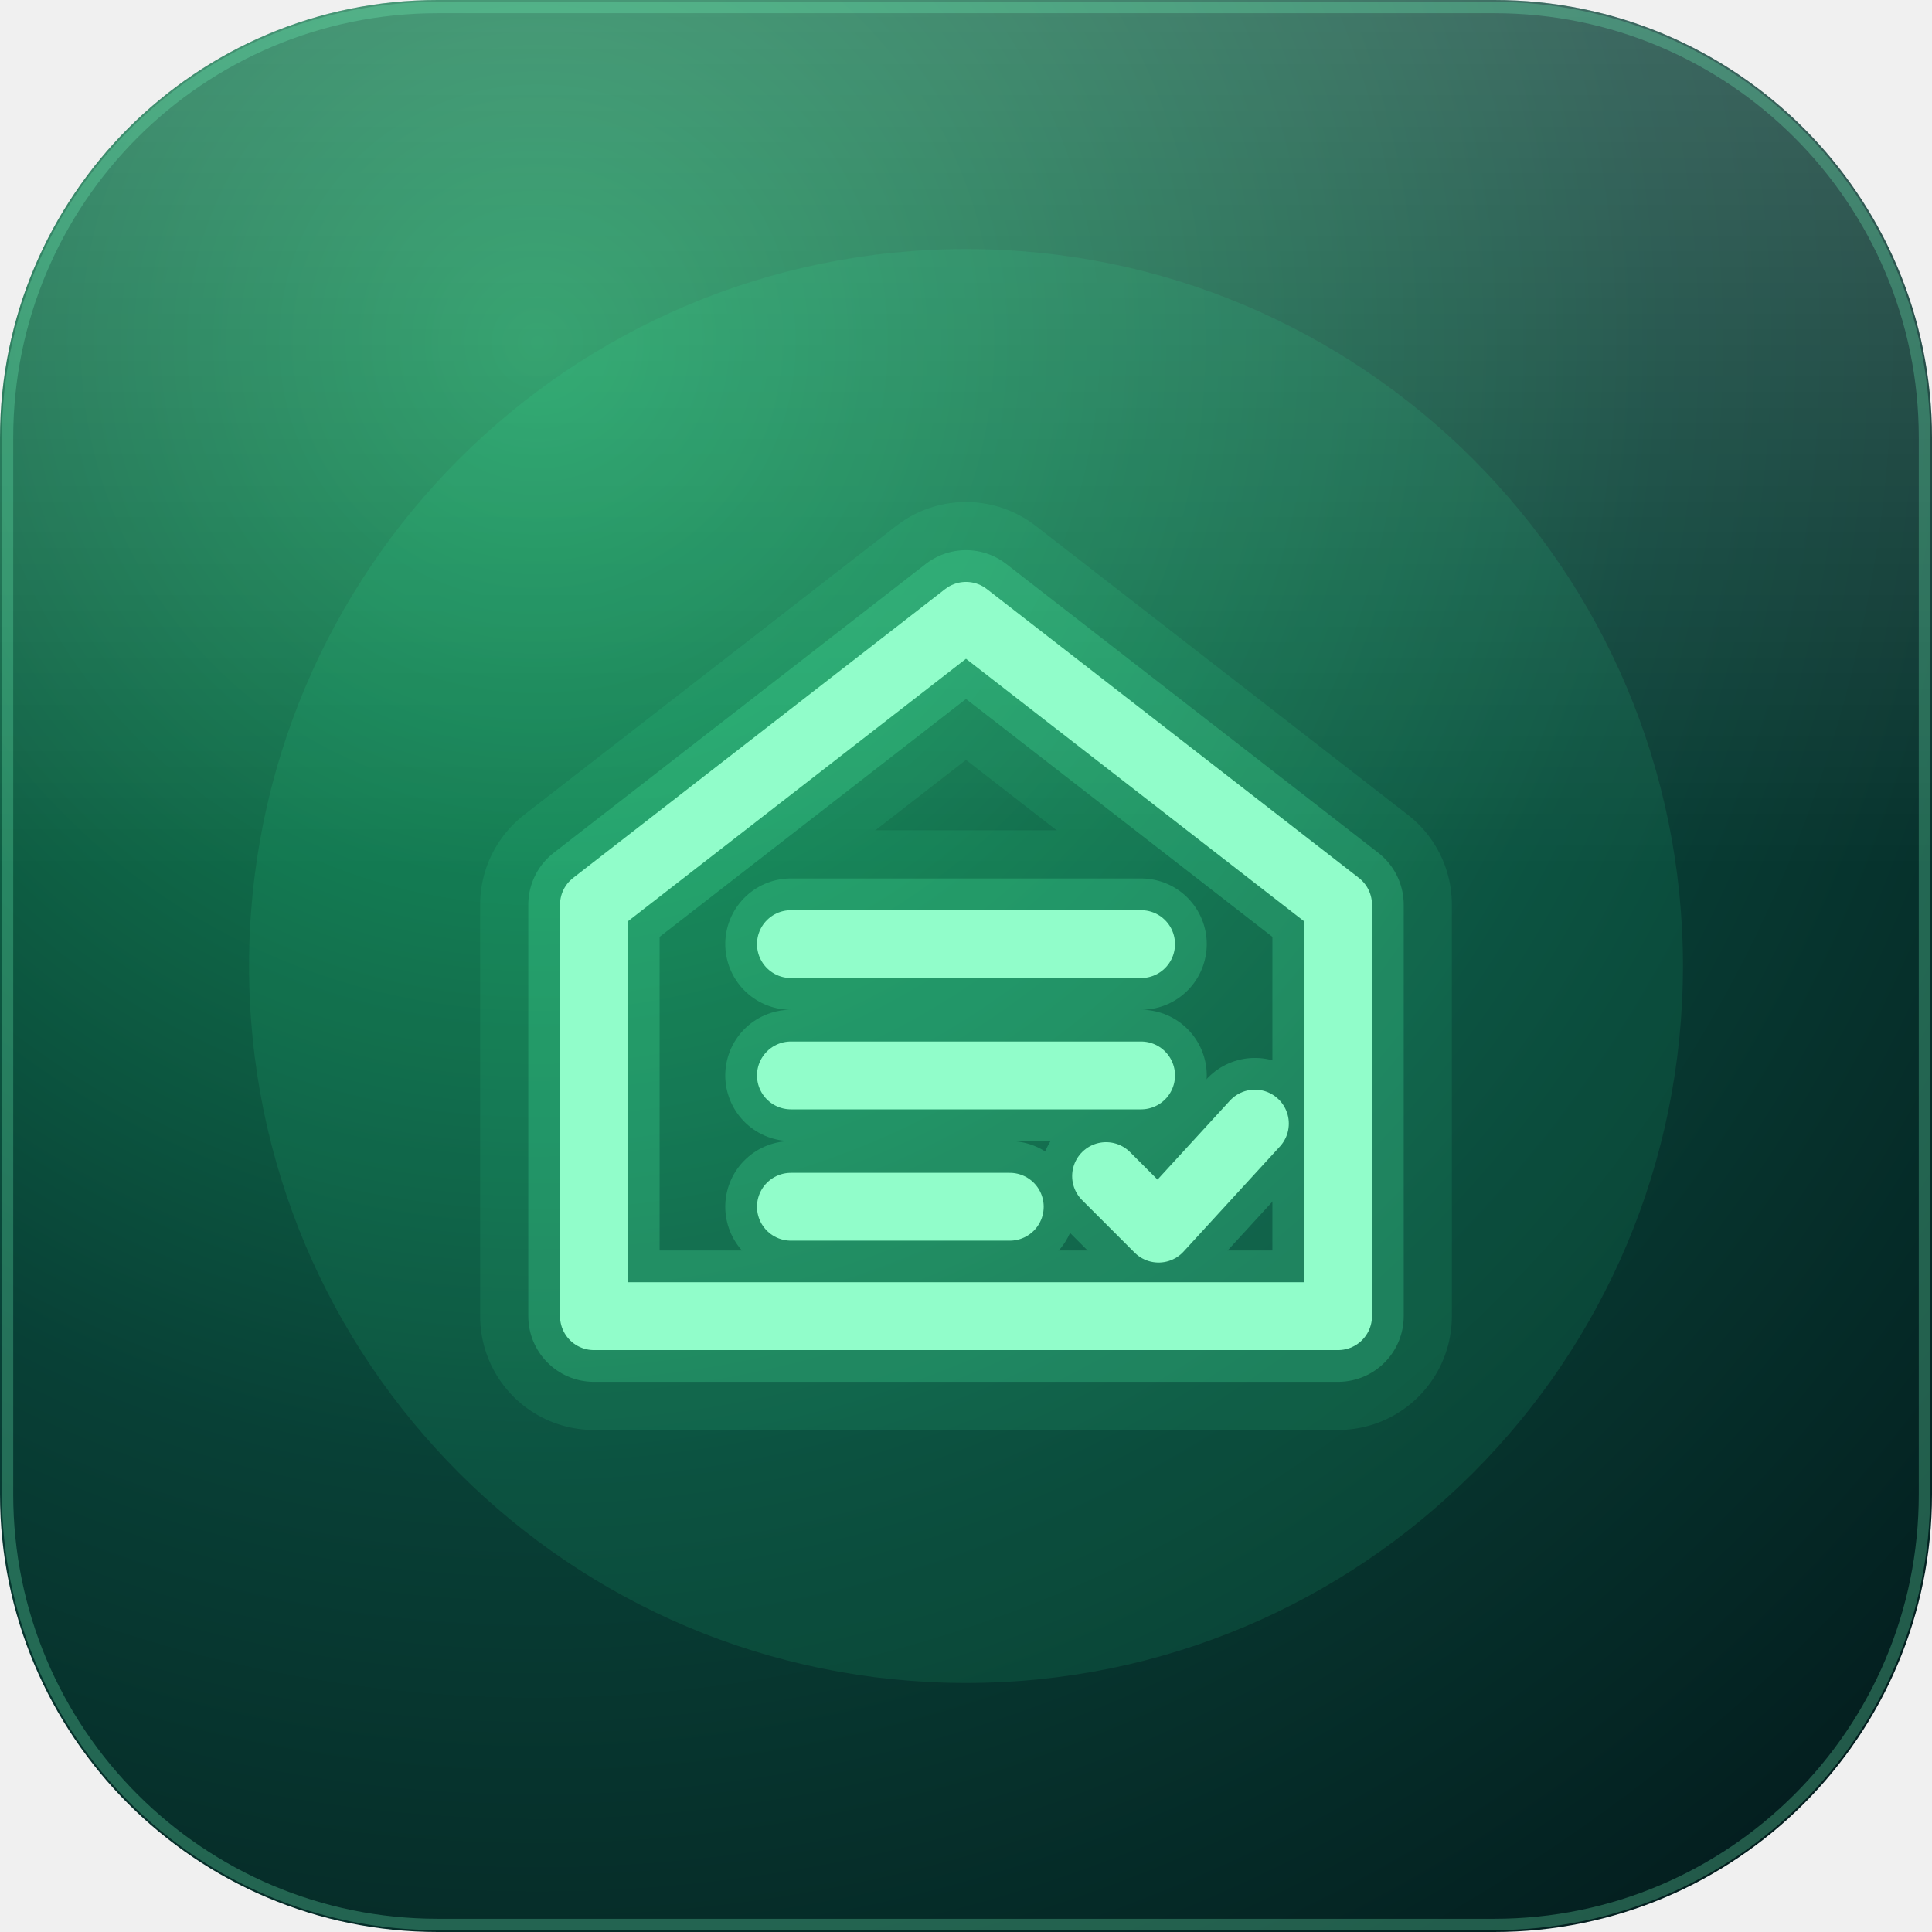
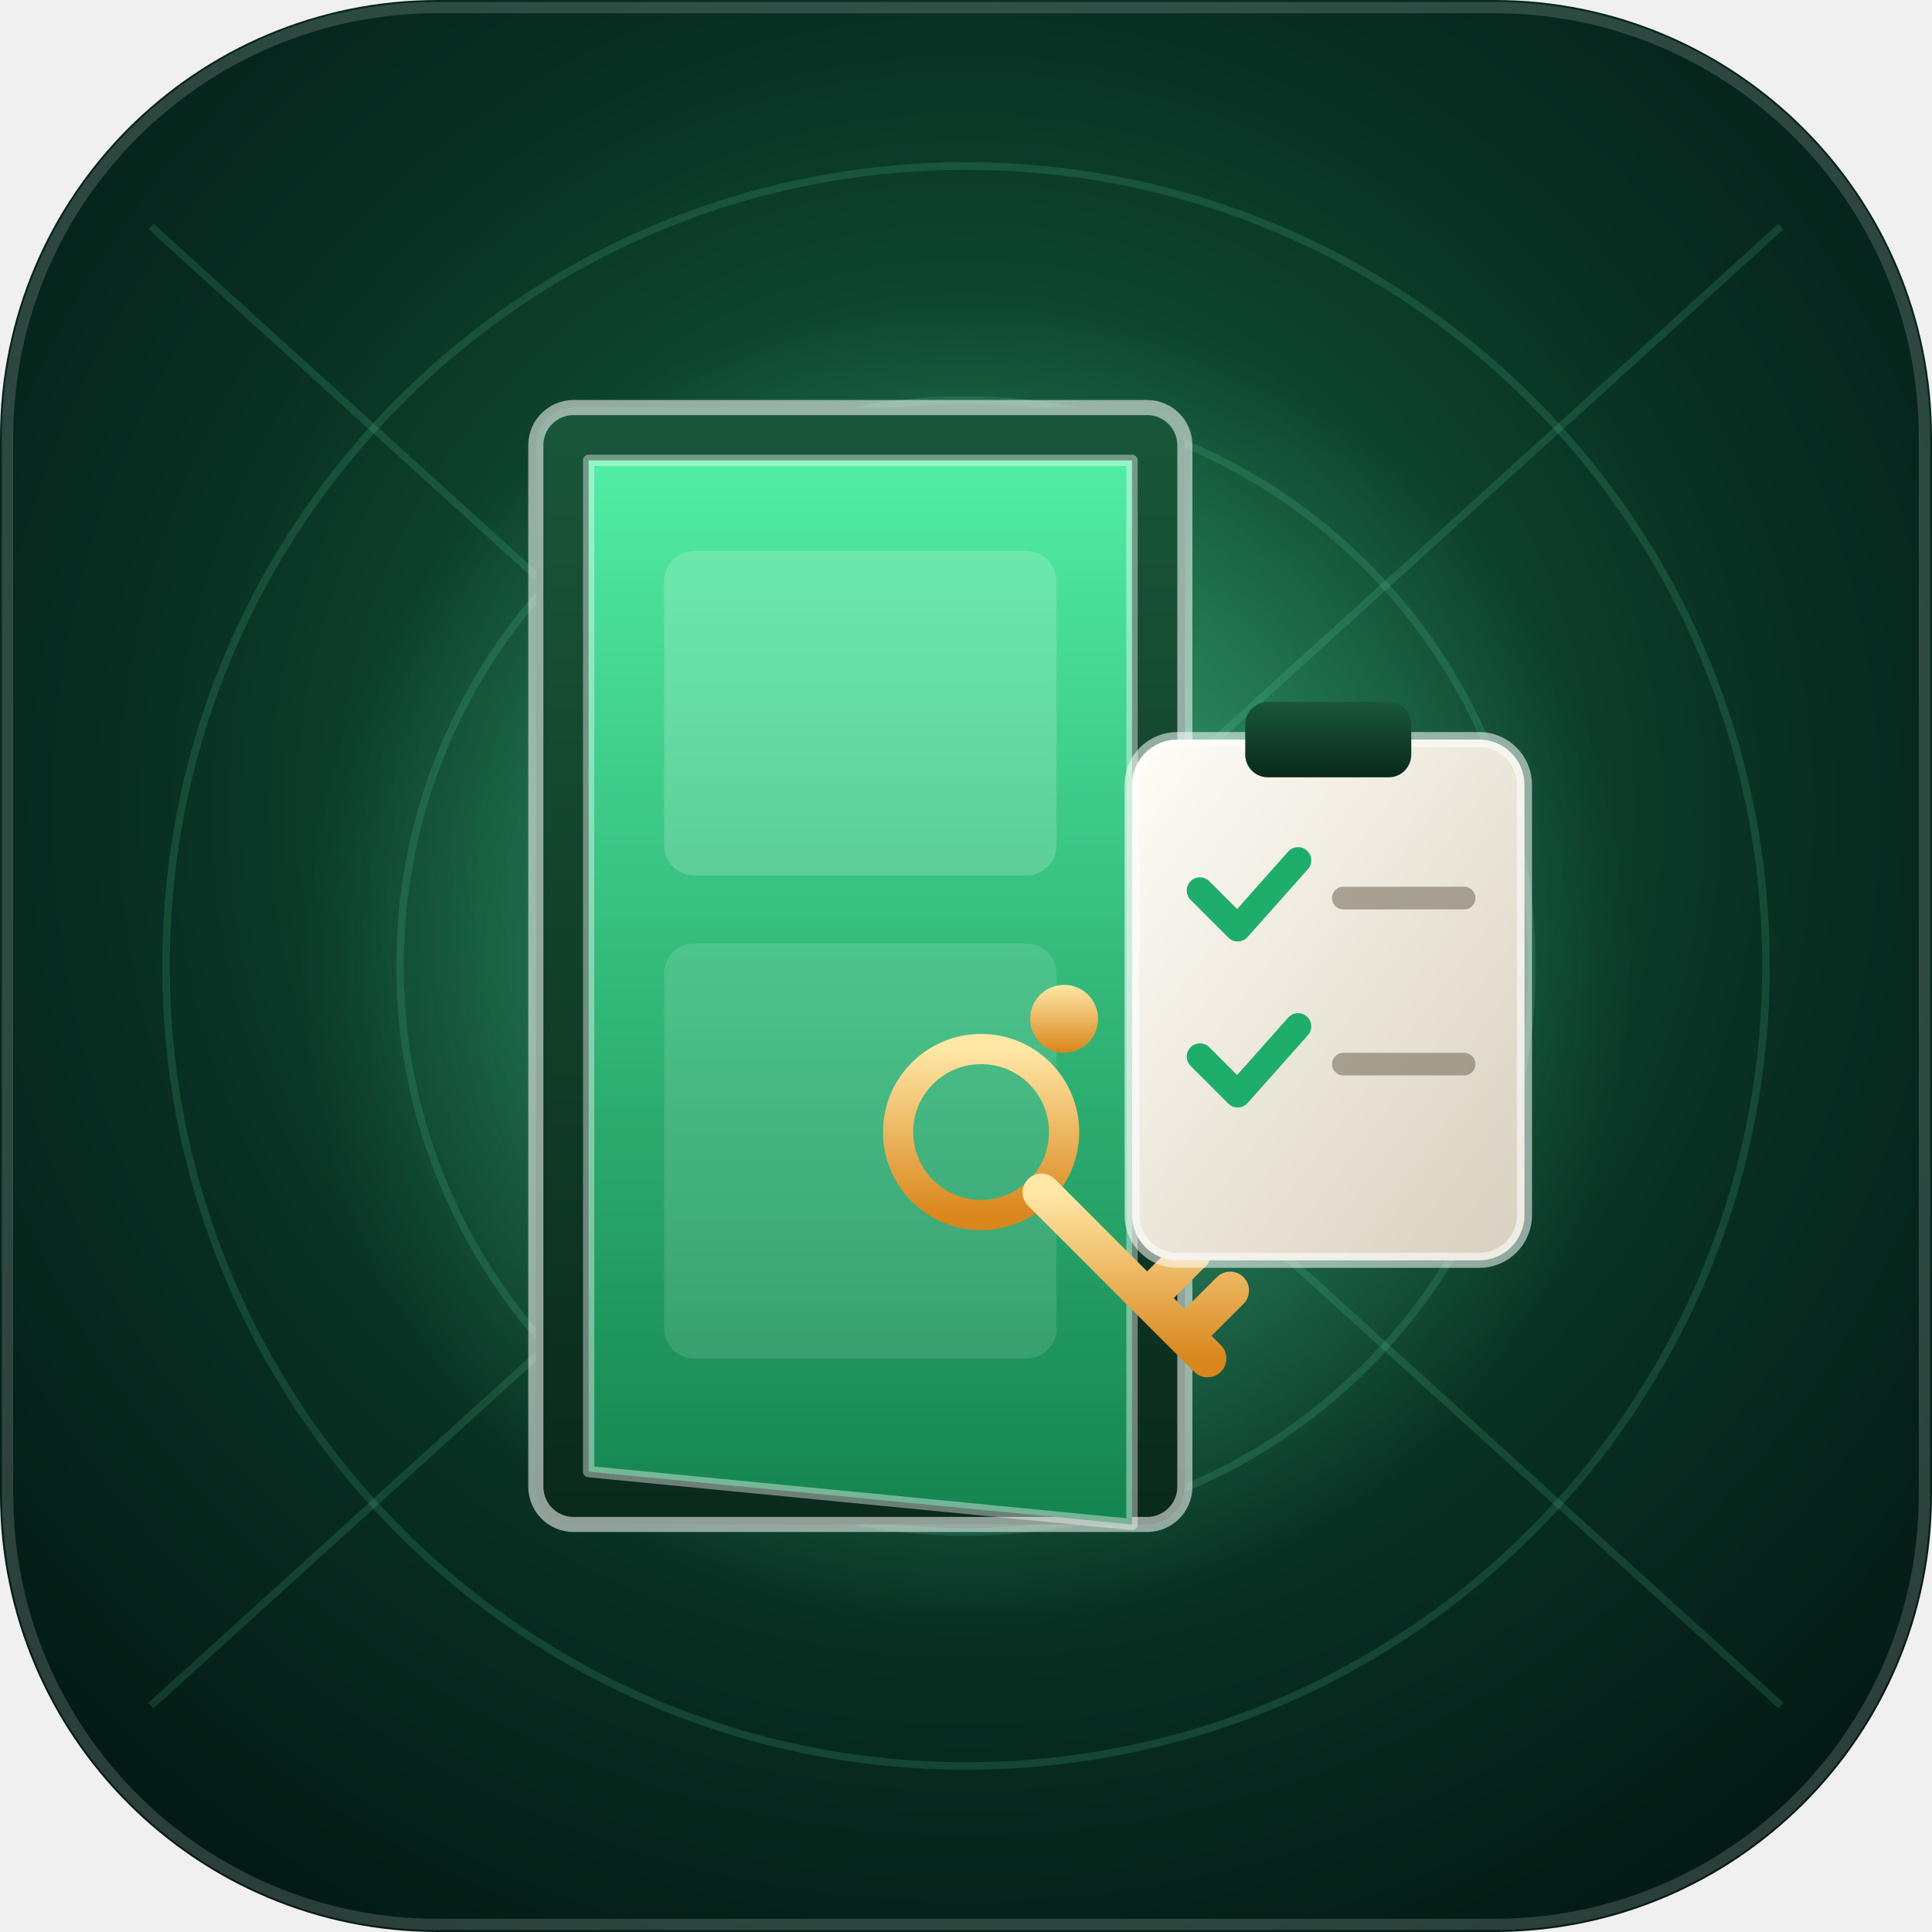
<svg xmlns="http://www.w3.org/2000/svg" viewBox="0 0 512 512">
-   <defs>
-     <radialGradient id="b" cx="28%" cy="18%" r="105%">
-       <stop offset="0" stop-color="hsl(152 72% 34%)" />
-       <stop offset=".55" stop-color="hsl(170 78% 14%)" />
-       <stop offset="1" stop-color="hsl(184 80% 6%)" />
-     </radialGradient>
-     <linearGradient id="s" x1="0" y1="0" x2="0" y2="1">
-       <stop offset="0" stop-color="#fff" stop-opacity=".22" />
-       <stop offset=".45" stop-color="#fff" stop-opacity="0" />
-     </linearGradient>
-     <clipPath id="c">
-       <rect width="512" height="512" rx="116" />
-     </clipPath>
-   </defs>
-   <g clip-path="url(#c)">
-     <rect width="512" height="512" fill="url(#b)" />
-     <rect width="512" height="512" fill="url(#s)" />
-     <circle cx="256" cy="256" r="190" fill="hsl(152 95% 60%)" opacity=".10" />
-   </g>
-   <g transform="translate(256 256) scale(11.6) translate(-12 -12)" fill="none" stroke-linecap="round" stroke-linejoin="round" color="hsl(152 96% 76%)">
-     <g stroke="hsl(152 100% 62%)" stroke-width="5.2" opacity=".10">
-       <path d="M3.5 10.6L12 4l8.5 6.6V20H3.5z" />
-       <path d="M8 11.5h8M8 14.5h8M8 17.5h5" />
-       <path d="M15.2 16.8l1.2 1.2 2.2-2.4" />
+   <clipPath id="r">
+     <rect width="512" height="512" rx="116" />
+   </clipPath>
+   <g clip-path="url(#r)">
+     <defs>
+       <radialGradient id="bg" cx="50%" cy="42%" r="76%">
+         <stop offset="0" stop-color="hsl(152 62% 26%)" />
+         <stop offset=".55" stop-color="hsl(160 70% 11%)" />
+         <stop offset="1" stop-color="hsl(168 80% 4%)" />
+       </radialGradient>
+       <radialGradient id="halo" cx="50%" cy="50%" r="50%">
+         <stop offset="0" stop-color="hsl(152 95% 68%)" stop-opacity=".5" />
+         <stop offset="1" stop-color="hsl(152 95% 68%)" stop-opacity="0" />
+       </radialGradient>
+       <linearGradient id="L" x1="0" y1="0" x2="1" y2="1">
+         <stop offset="0" stop-color="hsl(152 95% 86%)" />
+         <stop offset="1" stop-color="hsl(152 70% 46%)" />
+       </linearGradient>
+       <linearGradient id="M" x1="0" y1="0" x2="0" y2="1">
+         <stop offset="0" stop-color="hsl(152 80% 62%)" />
+         <stop offset="1" stop-color="hsl(152 72% 30%)" />
+       </linearGradient>
+       <linearGradient id="D" x1="0" y1="0" x2="0" y2="1">
+         <stop offset="0" stop-color="hsl(152 55% 22%)" />
+         <stop offset="1" stop-color="hsl(152 60% 10%)" />
+       </linearGradient>
+       <linearGradient id="P" x1="0" y1="0" x2="1" y2="1">
+         <stop offset="0" stop-color="#fffdf7" />
+         <stop offset="1" stop-color="#d8d0bf" />
+       </linearGradient>
+       <linearGradient id="G" x1="0" y1="0" x2="0" y2="1">
+         <stop offset="0" stop-color="#ffe7a6" />
+         <stop offset="1" stop-color="#d9861c" />
+       </linearGradient>
+       <linearGradient id="R" x1="0" y1="0" x2="0" y2="1">
+         <stop offset="0" stop-color="#ff9c8a" />
+         <stop offset="1" stop-color="#c42a1c" />
+       </linearGradient>
+       <linearGradient id="S" x1="0" y1="0" x2="0" y2="1">
+         <stop offset="0" stop-color="#fff" stop-opacity=".35" />
+         <stop offset=".5" stop-color="#fff" stop-opacity="0" />
+       </linearGradient>
+       <linearGradient id="navy" x1="0" y1="0" x2="1" y2="1">
+         <stop offset="0" stop-color="#2c4274" />
+         <stop offset="1" stop-color="#101a36" />
+       </linearGradient>
+     </defs>
+     <rect width="512" height="512" fill="url(#bg)" />
+     <g fill="none" stroke="hsl(152 90% 72%)" stroke-opacity=".13" stroke-width="2">
+       <circle cx="256" cy="256" r="150" />
+       <circle cx="256" cy="256" r="212" />
+       <path d="M256 256L40 60M256 256L472 60M256 256L40 452M256 256L472 452" />
    </g>
-     <g stroke="hsl(152 100% 66%)" stroke-width="3" opacity=".22">
-       <path d="M3.5 10.6L12 4l8.5 6.6V20H3.5z" />
-       <path d="M8 11.5h8M8 14.5h8M8 17.5h5" />
-       <path d="M15.2 16.8l1.2 1.2 2.2-2.4" />
+     <circle cx="256" cy="256" r="178" fill="url(#halo)" />
+     <rect x="142" y="108" width="172" height="296" rx="10" fill="url(#D)" stroke="#fff" stroke-opacity=".55" stroke-width="4" stroke-linejoin="round" />
+     <path d="M156 122H300V404L156 390Z" fill="url(#M)" stroke="#fff" stroke-opacity=".4" stroke-width="3" stroke-linejoin="round" />
+     <rect x="176" y="146" width="104" height="86" rx="8" fill="#fff" fill-opacity=".18" />
+     <rect x="176" y="250" width="104" height="110" rx="8" fill="#fff" fill-opacity=".12" />
+     <circle cx="282" cy="270" r="9" fill="url(#G)" />
+     <g transform="translate(260 300)">
+       <circle cx="0" cy="0" r="22" fill="none" stroke="url(#G)" stroke-width="8" />
+       <path d="M16 16L60 60M44 44L56 32M54 54L66 42" stroke="url(#G)" stroke-width="10" stroke-linecap="round" />
    </g>
-     <g stroke="hsl(152 96% 78%)" stroke-width="1.55">
-       <path d="M3.5 10.6L12 4l8.5 6.6V20H3.5z" />
-       <path d="M8 11.5h8M8 14.5h8M8 17.5h5" />
-       <path d="M15.2 16.8l1.2 1.2 2.2-2.4" />
+     <rect x="300" y="196" width="104" height="138" rx="12" fill="url(#P)" stroke="#fff" stroke-opacity=".55" stroke-width="4" stroke-linejoin="round" />
+     <rect x="330" y="186" width="44" height="20" rx="6" fill="url(#D)" />
+     <g fill="none" stroke-linecap="round" stroke-linejoin="round">
+       <path d="M318 236L328 246 344 228M318 280L328 290 344 272" stroke="hsl(152 70% 40%)" stroke-width="7" />
+       <path d="M356 238H388M356 282H388" stroke="#8a8070" stroke-width="6" opacity=".7" />
    </g>
  </g>
-   <rect x="2" y="2" width="508" height="508" rx="114" fill="none" stroke="hsl(152 85% 70%)" stroke-opacity=".28" stroke-width="3" />
+   <rect x="2" y="2" width="508" height="508" rx="114" fill="none" stroke="#fff" stroke-opacity=".16" stroke-width="3" />
</svg>
